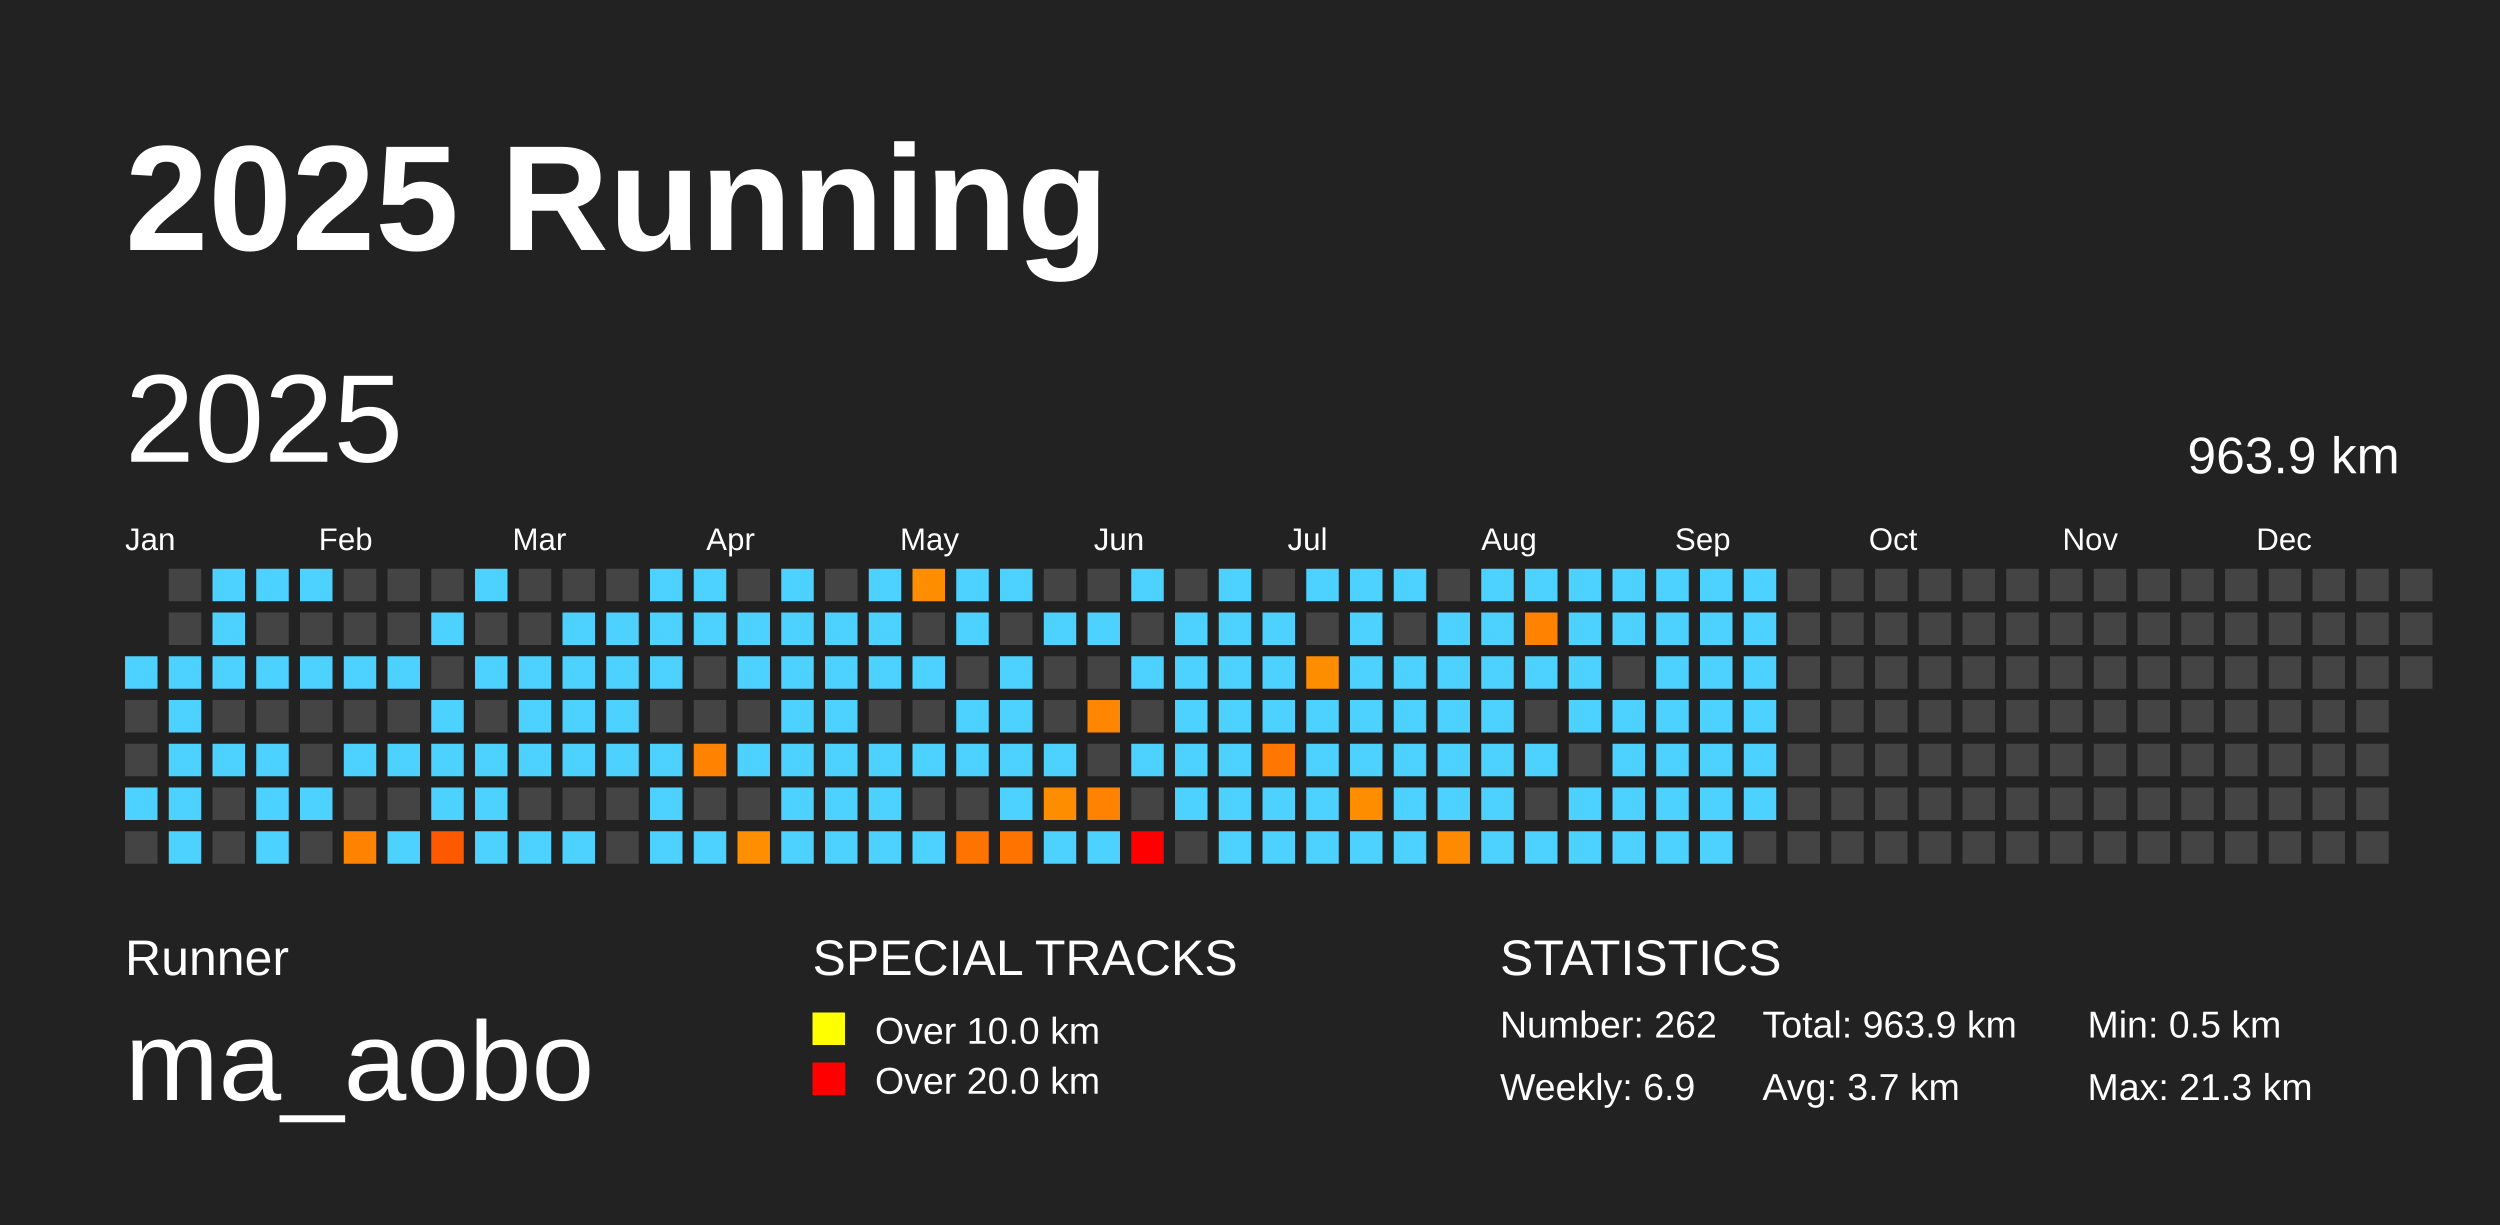
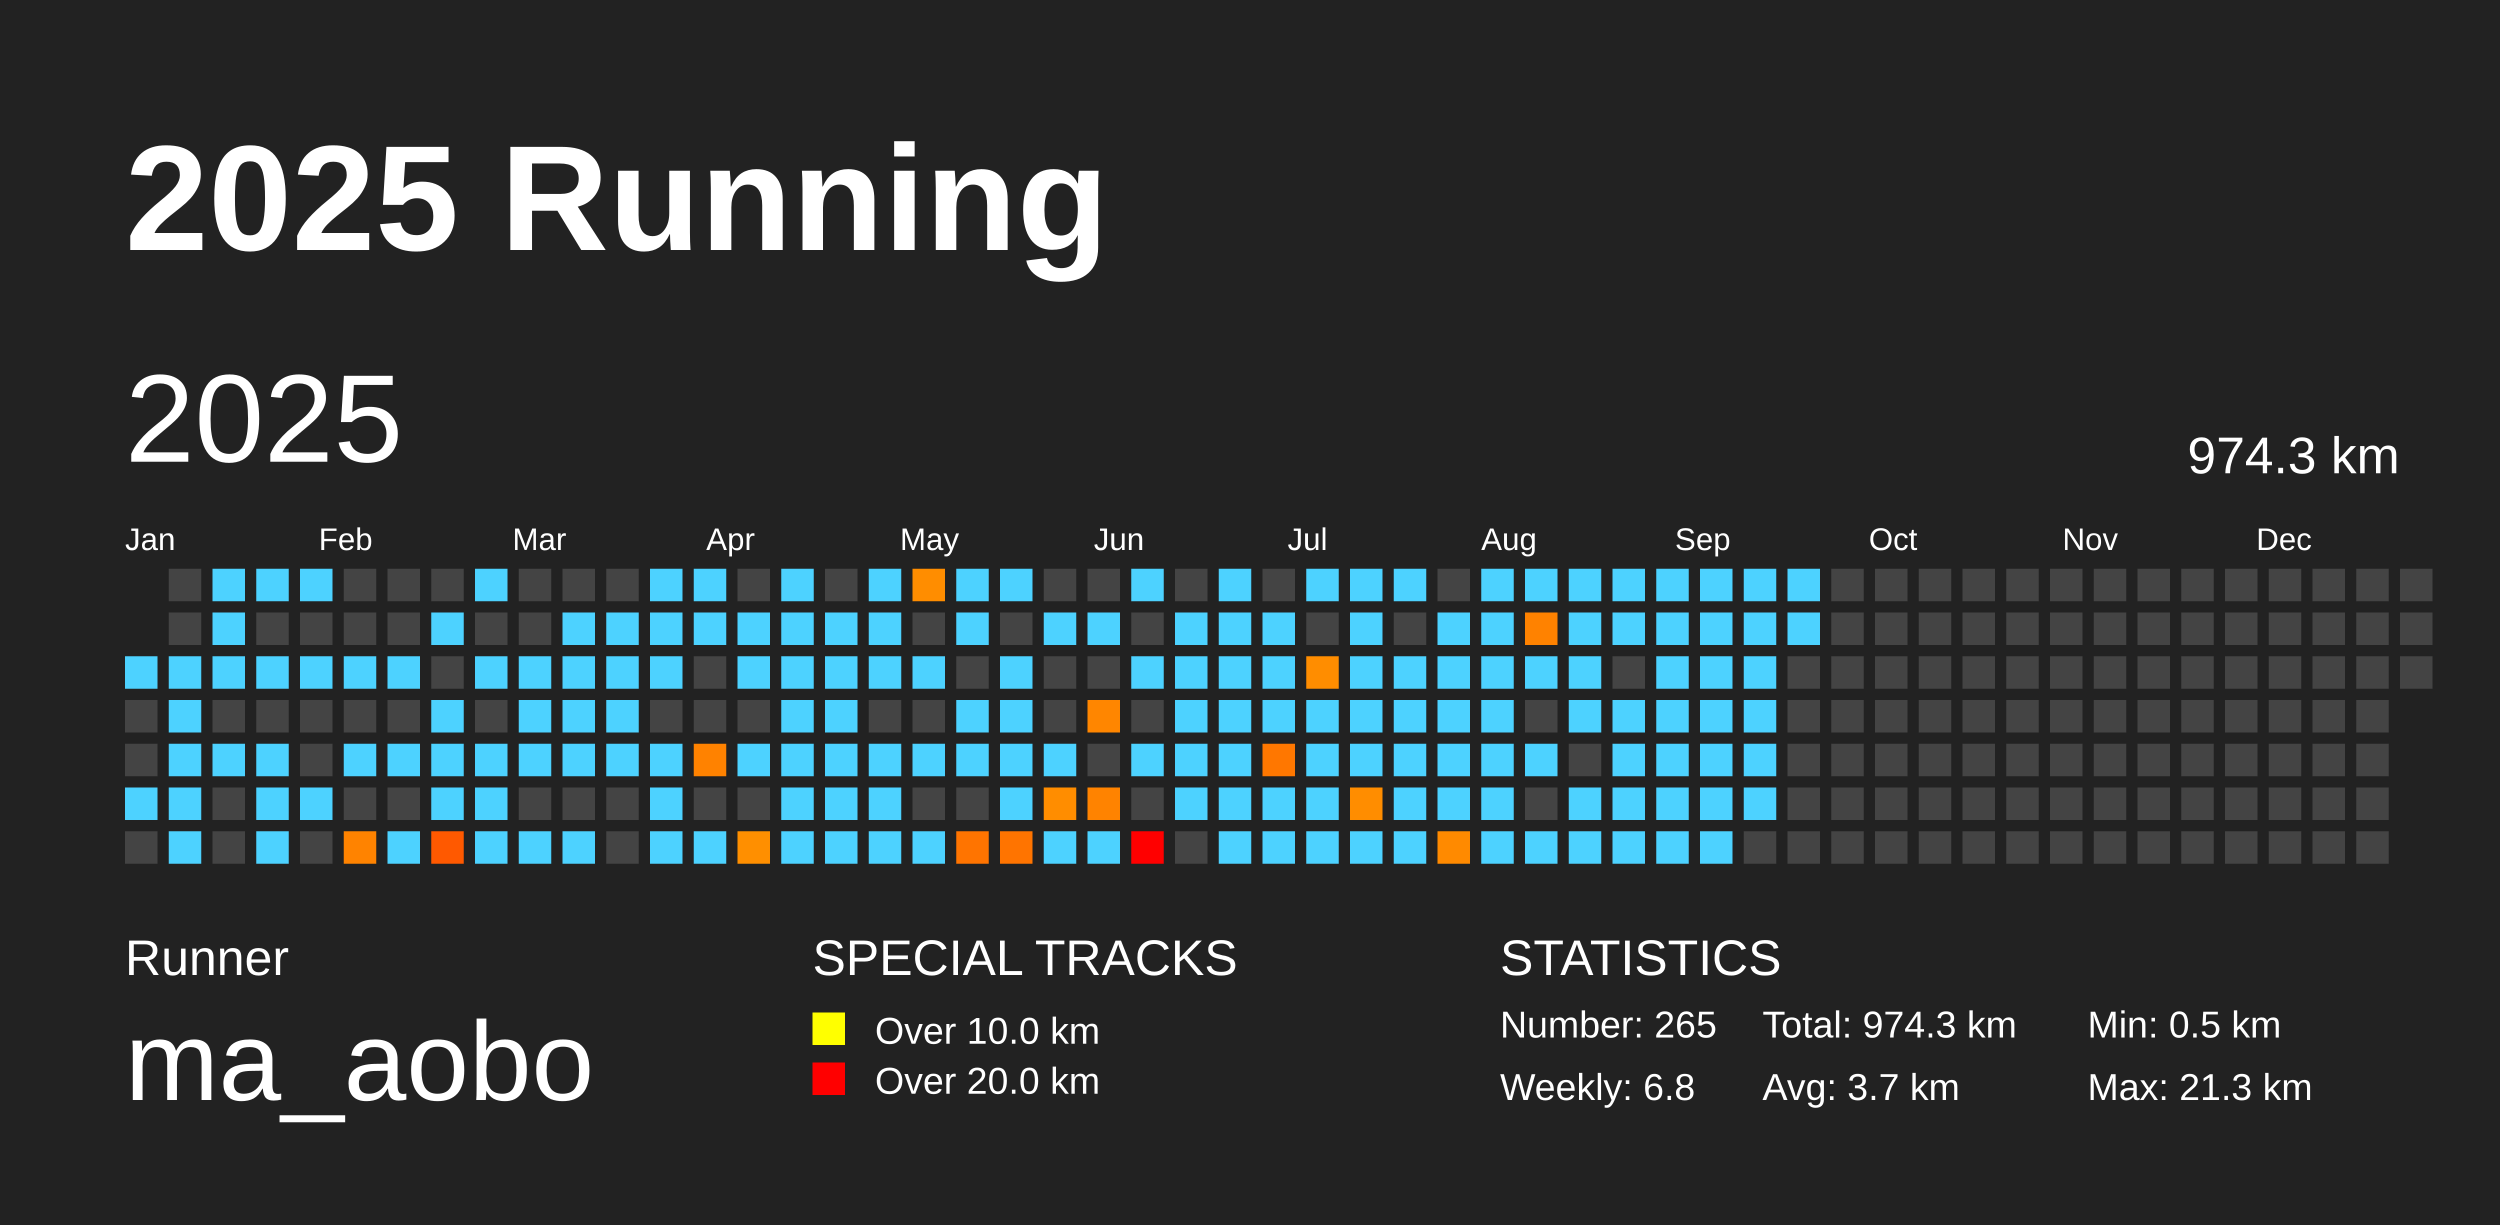
<svg xmlns="http://www.w3.org/2000/svg" baseProfile="full" height="98mm" version="1.1" viewBox="0,0,200,98" width="200mm">
  <defs />
  <rect fill="#222222" height="98" width="200" x="0" y="0" />
  <text fill="#FFFFFF" style="font-size:12px; font-family:Arial; font-weight:bold;" x="10" y="20">2025 Running</text>
  <text fill="#FFFFFF" style="font-size:4px; font-family:Arial" x="10" y="78">Runner</text>
  <text fill="#FFFFFF" style="font-size:9px; font-family:Arial" x="10" y="88">ma_aobo</text>
  <text fill="#FFFFFF" style="font-size:4px; font-family:Arial" x="65" y="78">SPECIAL TRACKS</text>
  <rect fill="yellow" height="2.6" width="2.6" x="65" y="81" />
  <text fill="#FFFFFF" style="font-size:3px; font-family:Arial" x="70" y="83.5">Over 10.0 km</text>
  <rect fill="red" height="2.6" width="2.6" x="65" y="85" />
  <text fill="#FFFFFF" style="font-size:3px; font-family:Arial" x="70" y="87.5">Over 20.0 km</text>
  <text fill="#FFFFFF" style="font-size:4px; font-family:Arial" x="120" y="78">STATISTICS</text>
-   <text fill="#FFFFFF" style="font-size:3px; font-family:Arial" x="120" y="83">Number: 262</text>
-   <text fill="#FFFFFF" style="font-size:3px; font-family:Arial" x="120" y="88">Weekly: 6.9</text>
-   <text fill="#FFFFFF" style="font-size:3px; font-family:Arial" x="141" y="83">Total: 963.9 km</text>
+   <text fill="#FFFFFF" style="font-size:3px; font-family:Arial" x="120" y="83">Number: 265</text>
+   <text fill="#FFFFFF" style="font-size:3px; font-family:Arial" x="120" y="88">Weekly: 6.8</text>
+   <text fill="#FFFFFF" style="font-size:3px; font-family:Arial" x="141" y="83">Total: 974.3 km</text>
  <text fill="#FFFFFF" style="font-size:3px; font-family:Arial" x="141" y="88">Avg: 3.7 km</text>
  <text fill="#FFFFFF" style="font-size:3px; font-family:Arial" x="167" y="83">Min: 0.5 km</text>
  <text fill="#FFFFFF" style="font-size:3px; font-family:Arial" x="167" y="88">Max: 21.3 km</text>
  <text dominant-baseline="hanging" fill="#FFFFFF" style="font-size:10.0px; font-family:Arial;" x="10" y="30">2025</text>
-   <text dominant-baseline="hanging" fill="#FFFFFF" style="font-size:4.125px; font-family:Arial;" x="175" y="35">963.9 km</text>
+   <text dominant-baseline="hanging" fill="#FFFFFF" style="font-size:4.125px; font-family:Arial;" x="175" y="35">974.3 km</text>
  <text fill="#FFFFFF" style="font-size:2.5px; font-family:Arial" x="10.0" y="44">Jan</text>
  <text fill="#FFFFFF" style="font-size:2.5px; font-family:Arial" x="25.5" y="44">Feb</text>
  <text fill="#FFFFFF" style="font-size:2.5px; font-family:Arial" x="41.0" y="44">Mar</text>
  <text fill="#FFFFFF" style="font-size:2.5px; font-family:Arial" x="56.5" y="44">Apr</text>
  <text fill="#FFFFFF" style="font-size:2.5px; font-family:Arial" x="72.0" y="44">May</text>
  <text fill="#FFFFFF" style="font-size:2.5px; font-family:Arial" x="87.5" y="44">Jun</text>
  <text fill="#FFFFFF" style="font-size:2.5px; font-family:Arial" x="103.0" y="44">Jul</text>
  <text fill="#FFFFFF" style="font-size:2.5px; font-family:Arial" x="118.5" y="44">Aug</text>
  <text fill="#FFFFFF" style="font-size:2.5px; font-family:Arial" x="134.0" y="44">Sep</text>
  <text fill="#FFFFFF" style="font-size:2.5px; font-family:Arial" x="149.5" y="44">Oct</text>
  <text fill="#FFFFFF" style="font-size:2.5px; font-family:Arial" x="165.0" y="44">Nov</text>
  <text fill="#FFFFFF" style="font-size:2.5px; font-family:Arial" x="180.5" y="44">Dec</text>
  <rect fill="#4dd2ff" height="2.6" width="2.6" x="10.0" y="52.5" />
  <rect fill="#444444" height="2.6" width="2.6" x="10.0" y="56.0" />
  <rect fill="#444444" height="2.6" width="2.6" x="10.0" y="59.5" />
  <rect fill="#4dd2ff" height="2.6" width="2.6" x="10.0" y="63.0" />
  <rect fill="#444444" height="2.6" width="2.6" x="10.0" y="66.5" />
  <rect fill="#444444" height="2.6" width="2.6" x="13.5" y="45.5" />
  <rect fill="#444444" height="2.6" width="2.6" x="13.5" y="49.0" />
  <rect fill="#4dd2ff" height="2.6" width="2.6" x="13.5" y="52.5" />
  <rect fill="#4dd2ff" height="2.6" width="2.6" x="13.5" y="56.0" />
  <rect fill="#4dd2ff" height="2.6" width="2.6" x="13.5" y="59.5" />
  <rect fill="#4dd2ff" height="2.6" width="2.6" x="13.5" y="63.0" />
  <rect fill="#4dd2ff" height="2.6" width="2.6" x="13.5" y="66.5" />
  <rect fill="#4dd2ff" height="2.6" width="2.6" x="17.0" y="45.5" />
  <rect fill="#4dd2ff" height="2.6" width="2.6" x="17.0" y="49.0" />
  <rect fill="#4dd2ff" height="2.6" width="2.6" x="17.0" y="52.5" />
  <rect fill="#444444" height="2.6" width="2.6" x="17.0" y="56.0" />
  <rect fill="#4dd2ff" height="2.6" width="2.6" x="17.0" y="59.5" />
  <rect fill="#444444" height="2.6" width="2.6" x="17.0" y="63.0" />
  <rect fill="#444444" height="2.6" width="2.6" x="17.0" y="66.5" />
  <rect fill="#4dd2ff" height="2.6" width="2.6" x="20.5" y="45.5" />
  <rect fill="#444444" height="2.6" width="2.6" x="20.5" y="49.0" />
  <rect fill="#4dd2ff" height="2.6" width="2.6" x="20.5" y="52.5" />
  <rect fill="#444444" height="2.6" width="2.6" x="20.5" y="56.0" />
  <rect fill="#4dd2ff" height="2.6" width="2.6" x="20.5" y="59.5" />
  <rect fill="#4dd2ff" height="2.6" width="2.6" x="20.5" y="63.0" />
  <rect fill="#4dd2ff" height="2.6" width="2.6" x="20.5" y="66.5" />
  <rect fill="#4dd2ff" height="2.6" width="2.6" x="24.0" y="45.5" />
  <rect fill="#444444" height="2.6" width="2.6" x="24.0" y="49.0" />
  <rect fill="#4dd2ff" height="2.6" width="2.6" x="24.0" y="52.5" />
  <rect fill="#444444" height="2.6" width="2.6" x="24.0" y="56.0" />
  <rect fill="#444444" height="2.6" width="2.6" x="24.0" y="59.5" />
  <rect fill="#4dd2ff" height="2.6" width="2.6" x="24.0" y="63.0" />
  <rect fill="#444444" height="2.6" width="2.6" x="24.0" y="66.5" />
  <rect fill="#444444" height="2.6" width="2.6" x="27.5" y="45.5" />
  <rect fill="#444444" height="2.6" width="2.6" x="27.5" y="49.0" />
  <rect fill="#4dd2ff" height="2.6" width="2.6" x="27.5" y="52.5" />
  <rect fill="#444444" height="2.6" width="2.6" x="27.5" y="56.0" />
  <rect fill="#4dd2ff" height="2.6" width="2.6" x="27.5" y="59.5" />
  <rect fill="#444444" height="2.6" width="2.6" x="27.5" y="63.0" />
  <rect fill="#ff8300" height="2.6" width="2.6" x="27.5" y="66.5" />
  <rect fill="#444444" height="2.6" width="2.6" x="31.0" y="45.5" />
  <rect fill="#444444" height="2.6" width="2.6" x="31.0" y="49.0" />
  <rect fill="#4dd2ff" height="2.6" width="2.6" x="31.0" y="52.5" />
  <rect fill="#444444" height="2.6" width="2.6" x="31.0" y="56.0" />
  <rect fill="#4dd2ff" height="2.6" width="2.6" x="31.0" y="59.5" />
  <rect fill="#444444" height="2.6" width="2.6" x="31.0" y="63.0" />
  <rect fill="#4dd2ff" height="2.6" width="2.6" x="31.0" y="66.5" />
  <rect fill="#444444" height="2.6" width="2.6" x="34.5" y="45.5" />
  <rect fill="#4dd2ff" height="2.6" width="2.6" x="34.5" y="49.0" />
  <rect fill="#444444" height="2.6" width="2.6" x="34.5" y="52.5" />
  <rect fill="#4dd2ff" height="2.6" width="2.6" x="34.5" y="56.0" />
  <rect fill="#4dd2ff" height="2.6" width="2.6" x="34.5" y="59.5" />
  <rect fill="#4dd2ff" height="2.6" width="2.6" x="34.5" y="63.0" />
  <rect fill="#ff5900" height="2.6" width="2.6" x="34.5" y="66.5" />
  <rect fill="#4dd2ff" height="2.6" width="2.6" x="38.0" y="45.5" />
  <rect fill="#444444" height="2.6" width="2.6" x="38.0" y="49.0" />
  <rect fill="#4dd2ff" height="2.6" width="2.6" x="38.0" y="52.5" />
  <rect fill="#444444" height="2.6" width="2.6" x="38.0" y="56.0" />
  <rect fill="#4dd2ff" height="2.6" width="2.6" x="38.0" y="59.5" />
  <rect fill="#4dd2ff" height="2.6" width="2.6" x="38.0" y="63.0" />
  <rect fill="#4dd2ff" height="2.6" width="2.6" x="38.0" y="66.5" />
  <rect fill="#444444" height="2.6" width="2.6" x="41.5" y="45.5" />
  <rect fill="#444444" height="2.6" width="2.6" x="41.5" y="49.0" />
  <rect fill="#4dd2ff" height="2.6" width="2.6" x="41.5" y="52.5" />
  <rect fill="#4dd2ff" height="2.6" width="2.6" x="41.5" y="56.0" />
  <rect fill="#4dd2ff" height="2.6" width="2.6" x="41.5" y="59.5" />
  <rect fill="#444444" height="2.6" width="2.6" x="41.5" y="63.0" />
  <rect fill="#4dd2ff" height="2.6" width="2.6" x="41.5" y="66.5" />
  <rect fill="#444444" height="2.6" width="2.6" x="45.0" y="45.5" />
  <rect fill="#4dd2ff" height="2.6" width="2.6" x="45.0" y="49.0" />
  <rect fill="#4dd2ff" height="2.6" width="2.6" x="45.0" y="52.5" />
  <rect fill="#4dd2ff" height="2.6" width="2.6" x="45.0" y="56.0" />
  <rect fill="#4dd2ff" height="2.6" width="2.6" x="45.0" y="59.5" />
  <rect fill="#444444" height="2.6" width="2.6" x="45.0" y="63.0" />
  <rect fill="#4dd2ff" height="2.6" width="2.6" x="45.0" y="66.5" />
  <rect fill="#444444" height="2.6" width="2.6" x="48.5" y="45.5" />
  <rect fill="#4dd2ff" height="2.6" width="2.6" x="48.5" y="49.0" />
  <rect fill="#4dd2ff" height="2.6" width="2.6" x="48.5" y="52.5" />
  <rect fill="#4dd2ff" height="2.6" width="2.6" x="48.5" y="56.0" />
  <rect fill="#4dd2ff" height="2.6" width="2.6" x="48.5" y="59.5" />
  <rect fill="#444444" height="2.6" width="2.6" x="48.5" y="63.0" />
  <rect fill="#444444" height="2.6" width="2.6" x="48.5" y="66.5" />
  <rect fill="#4dd2ff" height="2.6" width="2.6" x="52.0" y="45.5" />
  <rect fill="#4dd2ff" height="2.6" width="2.6" x="52.0" y="49.0" />
  <rect fill="#4dd2ff" height="2.6" width="2.6" x="52.0" y="52.5" />
  <rect fill="#444444" height="2.6" width="2.6" x="52.0" y="56.0" />
  <rect fill="#4dd2ff" height="2.6" width="2.6" x="52.0" y="59.5" />
  <rect fill="#4dd2ff" height="2.6" width="2.6" x="52.0" y="63.0" />
  <rect fill="#4dd2ff" height="2.6" width="2.6" x="52.0" y="66.5" />
  <rect fill="#4dd2ff" height="2.6" width="2.6" x="55.5" y="45.5" />
  <rect fill="#4dd2ff" height="2.6" width="2.6" x="55.5" y="49.0" />
  <rect fill="#444444" height="2.6" width="2.6" x="55.5" y="52.5" />
  <rect fill="#444444" height="2.6" width="2.6" x="55.5" y="56.0" />
  <rect fill="#ff8200" height="2.6" width="2.6" x="55.5" y="59.5" />
  <rect fill="#444444" height="2.6" width="2.6" x="55.5" y="63.0" />
  <rect fill="#4dd2ff" height="2.6" width="2.6" x="55.5" y="66.5" />
  <rect fill="#444444" height="2.6" width="2.6" x="59.0" y="45.5" />
  <rect fill="#4dd2ff" height="2.6" width="2.6" x="59.0" y="49.0" />
  <rect fill="#4dd2ff" height="2.6" width="2.6" x="59.0" y="52.5" />
  <rect fill="#444444" height="2.6" width="2.6" x="59.0" y="56.0" />
  <rect fill="#4dd2ff" height="2.6" width="2.6" x="59.0" y="59.5" />
  <rect fill="#444444" height="2.6" width="2.6" x="59.0" y="63.0" />
  <rect fill="#ff8f00" height="2.6" width="2.6" x="59.0" y="66.5" />
  <rect fill="#4dd2ff" height="2.6" width="2.6" x="62.5" y="45.5" />
  <rect fill="#4dd2ff" height="2.6" width="2.6" x="62.5" y="49.0" />
  <rect fill="#4dd2ff" height="2.6" width="2.6" x="62.5" y="52.5" />
  <rect fill="#4dd2ff" height="2.6" width="2.6" x="62.5" y="56.0" />
  <rect fill="#4dd2ff" height="2.6" width="2.6" x="62.5" y="59.5" />
  <rect fill="#4dd2ff" height="2.6" width="2.6" x="62.5" y="63.0" />
  <rect fill="#4dd2ff" height="2.6" width="2.6" x="62.5" y="66.5" />
  <rect fill="#444444" height="2.6" width="2.6" x="66.0" y="45.5" />
  <rect fill="#4dd2ff" height="2.6" width="2.6" x="66.0" y="49.0" />
  <rect fill="#4dd2ff" height="2.6" width="2.6" x="66.0" y="52.5" />
  <rect fill="#4dd2ff" height="2.6" width="2.6" x="66.0" y="56.0" />
  <rect fill="#4dd2ff" height="2.6" width="2.6" x="66.0" y="59.5" />
  <rect fill="#4dd2ff" height="2.6" width="2.6" x="66.0" y="63.0" />
  <rect fill="#4dd2ff" height="2.6" width="2.6" x="66.0" y="66.5" />
  <rect fill="#4dd2ff" height="2.6" width="2.6" x="69.5" y="45.5" />
  <rect fill="#4dd2ff" height="2.6" width="2.6" x="69.5" y="49.0" />
  <rect fill="#4dd2ff" height="2.6" width="2.6" x="69.5" y="52.5" />
  <rect fill="#444444" height="2.6" width="2.6" x="69.5" y="56.0" />
  <rect fill="#4dd2ff" height="2.6" width="2.6" x="69.5" y="59.5" />
  <rect fill="#4dd2ff" height="2.6" width="2.6" x="69.5" y="63.0" />
  <rect fill="#4dd2ff" height="2.6" width="2.6" x="69.5" y="66.5" />
  <rect fill="#ff8d00" height="2.6" width="2.6" x="73.0" y="45.5" />
  <rect fill="#444444" height="2.6" width="2.6" x="73.0" y="49.0" />
  <rect fill="#4dd2ff" height="2.6" width="2.6" x="73.0" y="52.5" />
  <rect fill="#444444" height="2.6" width="2.6" x="73.0" y="56.0" />
  <rect fill="#4dd2ff" height="2.6" width="2.6" x="73.0" y="59.5" />
  <rect fill="#444444" height="2.6" width="2.6" x="73.0" y="63.0" />
  <rect fill="#4dd2ff" height="2.6" width="2.6" x="73.0" y="66.5" />
  <rect fill="#4dd2ff" height="2.6" width="2.6" x="76.5" y="45.5" />
  <rect fill="#4dd2ff" height="2.6" width="2.6" x="76.5" y="49.0" />
  <rect fill="#444444" height="2.6" width="2.6" x="76.5" y="52.5" />
  <rect fill="#4dd2ff" height="2.6" width="2.6" x="76.5" y="56.0" />
  <rect fill="#4dd2ff" height="2.6" width="2.6" x="76.5" y="59.5" />
  <rect fill="#444444" height="2.6" width="2.6" x="76.5" y="63.0" />
  <rect fill="#ff7400" height="2.6" width="2.6" x="76.5" y="66.5" />
  <rect fill="#4dd2ff" height="2.6" width="2.6" x="80.0" y="45.5" />
  <rect fill="#444444" height="2.6" width="2.6" x="80.0" y="49.0" />
  <rect fill="#4dd2ff" height="2.6" width="2.6" x="80.0" y="52.5" />
  <rect fill="#4dd2ff" height="2.6" width="2.6" x="80.0" y="56.0" />
  <rect fill="#4dd2ff" height="2.6" width="2.6" x="80.0" y="59.5" />
  <rect fill="#4dd2ff" height="2.6" width="2.6" x="80.0" y="63.0" />
  <rect fill="#ff7400" height="2.6" width="2.6" x="80.0" y="66.5" />
  <rect fill="#444444" height="2.6" width="2.6" x="83.5" y="45.5" />
  <rect fill="#4dd2ff" height="2.6" width="2.6" x="83.5" y="49.0" />
  <rect fill="#444444" height="2.6" width="2.6" x="83.5" y="52.5" />
  <rect fill="#444444" height="2.6" width="2.6" x="83.5" y="56.0" />
  <rect fill="#4dd2ff" height="2.6" width="2.6" x="83.5" y="59.5" />
  <rect fill="#ff8d00" height="2.6" width="2.6" x="83.5" y="63.0" />
  <rect fill="#4dd2ff" height="2.6" width="2.6" x="83.5" y="66.5" />
  <rect fill="#444444" height="2.6" width="2.6" x="87.0" y="45.5" />
  <rect fill="#4dd2ff" height="2.6" width="2.6" x="87.0" y="49.0" />
  <rect fill="#444444" height="2.6" width="2.6" x="87.0" y="52.5" />
  <rect fill="#ff8600" height="2.6" width="2.6" x="87.0" y="56.0" />
  <rect fill="#444444" height="2.6" width="2.6" x="87.0" y="59.5" />
  <rect fill="#ff8300" height="2.6" width="2.6" x="87.0" y="63.0" />
  <rect fill="#4dd2ff" height="2.6" width="2.6" x="87.0" y="66.5" />
  <rect fill="#4dd2ff" height="2.6" width="2.6" x="90.5" y="45.5" />
  <rect fill="#444444" height="2.6" width="2.6" x="90.5" y="49.0" />
  <rect fill="#4dd2ff" height="2.6" width="2.6" x="90.5" y="52.5" />
  <rect fill="#444444" height="2.6" width="2.6" x="90.5" y="56.0" />
  <rect fill="#4dd2ff" height="2.6" width="2.6" x="90.5" y="59.5" />
  <rect fill="#444444" height="2.6" width="2.6" x="90.5" y="63.0" />
  <rect fill="red" height="2.6" width="2.6" x="90.5" y="66.5" />
  <rect fill="#444444" height="2.6" width="2.6" x="94.0" y="45.5" />
  <rect fill="#4dd2ff" height="2.6" width="2.6" x="94.0" y="49.0" />
  <rect fill="#4dd2ff" height="2.6" width="2.6" x="94.0" y="52.5" />
  <rect fill="#4dd2ff" height="2.6" width="2.6" x="94.0" y="56.0" />
  <rect fill="#4dd2ff" height="2.6" width="2.6" x="94.0" y="59.5" />
  <rect fill="#4dd2ff" height="2.6" width="2.6" x="94.0" y="63.0" />
  <rect fill="#444444" height="2.6" width="2.6" x="94.0" y="66.5" />
  <rect fill="#4dd2ff" height="2.6" width="2.6" x="97.5" y="45.5" />
  <rect fill="#4dd2ff" height="2.6" width="2.6" x="97.5" y="49.0" />
  <rect fill="#4dd2ff" height="2.6" width="2.6" x="97.5" y="52.5" />
  <rect fill="#4dd2ff" height="2.6" width="2.6" x="97.5" y="56.0" />
  <rect fill="#4dd2ff" height="2.6" width="2.6" x="97.5" y="59.5" />
  <rect fill="#4dd2ff" height="2.6" width="2.6" x="97.5" y="63.0" />
  <rect fill="#4dd2ff" height="2.6" width="2.6" x="97.5" y="66.5" />
  <rect fill="#444444" height="2.6" width="2.6" x="101.0" y="45.5" />
  <rect fill="#4dd2ff" height="2.6" width="2.6" x="101.0" y="49.0" />
  <rect fill="#4dd2ff" height="2.6" width="2.6" x="101.0" y="52.5" />
  <rect fill="#4dd2ff" height="2.6" width="2.6" x="101.0" y="56.0" />
  <rect fill="#ff7700" height="2.6" width="2.6" x="101.0" y="59.5" />
  <rect fill="#4dd2ff" height="2.6" width="2.6" x="101.0" y="63.0" />
  <rect fill="#4dd2ff" height="2.6" width="2.6" x="101.0" y="66.5" />
  <rect fill="#4dd2ff" height="2.6" width="2.6" x="104.5" y="45.5" />
  <rect fill="#444444" height="2.6" width="2.6" x="104.5" y="49.0" />
  <rect fill="#ff8d00" height="2.6" width="2.6" x="104.5" y="52.5" />
  <rect fill="#4dd2ff" height="2.6" width="2.6" x="104.5" y="56.0" />
  <rect fill="#4dd2ff" height="2.6" width="2.6" x="104.5" y="59.5" />
  <rect fill="#4dd2ff" height="2.6" width="2.6" x="104.5" y="63.0" />
  <rect fill="#4dd2ff" height="2.6" width="2.6" x="104.5" y="66.5" />
  <rect fill="#4dd2ff" height="2.6" width="2.6" x="108.0" y="45.5" />
  <rect fill="#4dd2ff" height="2.6" width="2.6" x="108.0" y="49.0" />
  <rect fill="#4dd2ff" height="2.6" width="2.6" x="108.0" y="52.5" />
  <rect fill="#4dd2ff" height="2.6" width="2.6" x="108.0" y="56.0" />
  <rect fill="#4dd2ff" height="2.6" width="2.6" x="108.0" y="59.5" />
  <rect fill="#ff8d00" height="2.6" width="2.6" x="108.0" y="63.0" />
  <rect fill="#4dd2ff" height="2.6" width="2.6" x="108.0" y="66.5" />
  <rect fill="#4dd2ff" height="2.6" width="2.6" x="111.5" y="45.5" />
  <rect fill="#444444" height="2.6" width="2.6" x="111.5" y="49.0" />
  <rect fill="#4dd2ff" height="2.6" width="2.6" x="111.5" y="52.5" />
  <rect fill="#4dd2ff" height="2.6" width="2.6" x="111.5" y="56.0" />
  <rect fill="#4dd2ff" height="2.6" width="2.6" x="111.5" y="59.5" />
  <rect fill="#4dd2ff" height="2.6" width="2.6" x="111.5" y="63.0" />
  <rect fill="#4dd2ff" height="2.6" width="2.6" x="111.5" y="66.5" />
  <rect fill="#444444" height="2.6" width="2.6" x="115.0" y="45.5" />
  <rect fill="#4dd2ff" height="2.6" width="2.6" x="115.0" y="49.0" />
  <rect fill="#4dd2ff" height="2.6" width="2.6" x="115.0" y="52.5" />
  <rect fill="#4dd2ff" height="2.6" width="2.6" x="115.0" y="56.0" />
  <rect fill="#4dd2ff" height="2.6" width="2.6" x="115.0" y="59.5" />
  <rect fill="#4dd2ff" height="2.6" width="2.6" x="115.0" y="63.0" />
  <rect fill="#ff8a00" height="2.6" width="2.6" x="115.0" y="66.5" />
  <rect fill="#4dd2ff" height="2.6" width="2.6" x="118.5" y="45.5" />
  <rect fill="#4dd2ff" height="2.6" width="2.6" x="118.5" y="49.0" />
  <rect fill="#4dd2ff" height="2.6" width="2.6" x="118.5" y="52.5" />
  <rect fill="#4dd2ff" height="2.6" width="2.6" x="118.5" y="56.0" />
  <rect fill="#4dd2ff" height="2.6" width="2.6" x="118.5" y="59.5" />
  <rect fill="#4dd2ff" height="2.6" width="2.6" x="118.5" y="63.0" />
  <rect fill="#4dd2ff" height="2.6" width="2.6" x="118.5" y="66.5" />
  <rect fill="#4dd2ff" height="2.6" width="2.6" x="122.0" y="45.5" />
  <rect fill="#ff8200" height="2.6" width="2.6" x="122.0" y="49.0" />
  <rect fill="#4dd2ff" height="2.6" width="2.6" x="122.0" y="52.5" />
  <rect fill="#444444" height="2.6" width="2.6" x="122.0" y="56.0" />
  <rect fill="#4dd2ff" height="2.6" width="2.6" x="122.0" y="59.5" />
  <rect fill="#444444" height="2.6" width="2.6" x="122.0" y="63.0" />
  <rect fill="#4dd2ff" height="2.6" width="2.6" x="122.0" y="66.5" />
  <rect fill="#4dd2ff" height="2.6" width="2.6" x="125.5" y="45.5" />
  <rect fill="#4dd2ff" height="2.6" width="2.6" x="125.5" y="49.0" />
  <rect fill="#4dd2ff" height="2.6" width="2.6" x="125.5" y="52.5" />
  <rect fill="#4dd2ff" height="2.6" width="2.6" x="125.5" y="56.0" />
  <rect fill="#444444" height="2.6" width="2.6" x="125.5" y="59.5" />
  <rect fill="#4dd2ff" height="2.6" width="2.6" x="125.5" y="63.0" />
  <rect fill="#4dd2ff" height="2.6" width="2.6" x="125.5" y="66.5" />
  <rect fill="#4dd2ff" height="2.6" width="2.6" x="129.0" y="45.5" />
  <rect fill="#4dd2ff" height="2.6" width="2.6" x="129.0" y="49.0" />
  <rect fill="#444444" height="2.6" width="2.6" x="129.0" y="52.5" />
  <rect fill="#4dd2ff" height="2.6" width="2.6" x="129.0" y="56.0" />
  <rect fill="#4dd2ff" height="2.6" width="2.6" x="129.0" y="59.5" />
  <rect fill="#4dd2ff" height="2.6" width="2.6" x="129.0" y="63.0" />
  <rect fill="#4dd2ff" height="2.6" width="2.6" x="129.0" y="66.5" />
  <rect fill="#4dd2ff" height="2.6" width="2.6" x="132.5" y="45.5" />
  <rect fill="#4dd2ff" height="2.6" width="2.6" x="132.5" y="49.0" />
  <rect fill="#4dd2ff" height="2.6" width="2.6" x="132.5" y="52.5" />
  <rect fill="#4dd2ff" height="2.6" width="2.6" x="132.5" y="56.0" />
  <rect fill="#4dd2ff" height="2.6" width="2.6" x="132.5" y="59.5" />
  <rect fill="#4dd2ff" height="2.6" width="2.6" x="132.5" y="63.0" />
  <rect fill="#4dd2ff" height="2.6" width="2.6" x="132.5" y="66.5" />
  <rect fill="#4dd2ff" height="2.6" width="2.6" x="136.0" y="45.5" />
  <rect fill="#4dd2ff" height="2.6" width="2.6" x="136.0" y="49.0" />
  <rect fill="#4dd2ff" height="2.6" width="2.6" x="136.0" y="52.5" />
  <rect fill="#4dd2ff" height="2.6" width="2.6" x="136.0" y="56.0" />
  <rect fill="#4dd2ff" height="2.6" width="2.6" x="136.0" y="59.5" />
  <rect fill="#4dd2ff" height="2.6" width="2.6" x="136.0" y="63.0" />
  <rect fill="#4dd2ff" height="2.6" width="2.6" x="136.0" y="66.5" />
  <rect fill="#4dd2ff" height="2.6" width="2.6" x="139.5" y="45.5" />
  <rect fill="#4dd2ff" height="2.6" width="2.6" x="139.5" y="49.0" />
  <rect fill="#4dd2ff" height="2.6" width="2.6" x="139.5" y="52.5" />
  <rect fill="#4dd2ff" height="2.6" width="2.6" x="139.5" y="56.0" />
  <rect fill="#4dd2ff" height="2.6" width="2.6" x="139.5" y="59.5" />
  <rect fill="#4dd2ff" height="2.6" width="2.6" x="139.5" y="63.0" />
  <rect fill="#444444" height="2.6" width="2.6" x="139.5" y="66.5" />
-   <rect fill="#444444" height="2.6" width="2.6" x="143.0" y="45.5" />
-   <rect fill="#444444" height="2.6" width="2.6" x="143.0" y="49.0" />
+   <rect fill="#4dd2ff" height="2.6" width="2.6" x="143.0" y="45.5" />
+   <rect fill="#4dd2ff" height="2.6" width="2.6" x="143.0" y="49.0" />
  <rect fill="#444444" height="2.6" width="2.6" x="143.0" y="52.5" />
  <rect fill="#444444" height="2.6" width="2.6" x="143.0" y="56.0" />
  <rect fill="#444444" height="2.6" width="2.6" x="143.0" y="59.5" />
  <rect fill="#444444" height="2.6" width="2.6" x="143.0" y="63.0" />
  <rect fill="#444444" height="2.6" width="2.6" x="143.0" y="66.5" />
  <rect fill="#444444" height="2.6" width="2.6" x="146.5" y="45.5" />
  <rect fill="#444444" height="2.6" width="2.6" x="146.5" y="49.0" />
  <rect fill="#444444" height="2.6" width="2.6" x="146.5" y="52.5" />
  <rect fill="#444444" height="2.6" width="2.6" x="146.5" y="56.0" />
  <rect fill="#444444" height="2.6" width="2.6" x="146.5" y="59.5" />
  <rect fill="#444444" height="2.6" width="2.6" x="146.5" y="63.0" />
  <rect fill="#444444" height="2.6" width="2.6" x="146.5" y="66.5" />
  <rect fill="#444444" height="2.6" width="2.6" x="150.0" y="45.5" />
  <rect fill="#444444" height="2.6" width="2.6" x="150.0" y="49.0" />
  <rect fill="#444444" height="2.6" width="2.6" x="150.0" y="52.5" />
  <rect fill="#444444" height="2.6" width="2.6" x="150.0" y="56.0" />
  <rect fill="#444444" height="2.6" width="2.6" x="150.0" y="59.5" />
  <rect fill="#444444" height="2.6" width="2.6" x="150.0" y="63.0" />
  <rect fill="#444444" height="2.6" width="2.6" x="150.0" y="66.5" />
  <rect fill="#444444" height="2.6" width="2.6" x="153.5" y="45.5" />
  <rect fill="#444444" height="2.6" width="2.6" x="153.5" y="49.0" />
  <rect fill="#444444" height="2.6" width="2.6" x="153.5" y="52.5" />
  <rect fill="#444444" height="2.6" width="2.6" x="153.5" y="56.0" />
  <rect fill="#444444" height="2.6" width="2.6" x="153.5" y="59.5" />
  <rect fill="#444444" height="2.6" width="2.6" x="153.5" y="63.0" />
  <rect fill="#444444" height="2.6" width="2.6" x="153.5" y="66.5" />
  <rect fill="#444444" height="2.6" width="2.6" x="157.0" y="45.5" />
  <rect fill="#444444" height="2.6" width="2.6" x="157.0" y="49.0" />
  <rect fill="#444444" height="2.6" width="2.6" x="157.0" y="52.5" />
  <rect fill="#444444" height="2.6" width="2.6" x="157.0" y="56.0" />
  <rect fill="#444444" height="2.6" width="2.6" x="157.0" y="59.5" />
  <rect fill="#444444" height="2.6" width="2.6" x="157.0" y="63.0" />
  <rect fill="#444444" height="2.6" width="2.6" x="157.0" y="66.5" />
  <rect fill="#444444" height="2.6" width="2.6" x="160.5" y="45.5" />
  <rect fill="#444444" height="2.6" width="2.6" x="160.5" y="49.0" />
  <rect fill="#444444" height="2.6" width="2.6" x="160.5" y="52.5" />
  <rect fill="#444444" height="2.6" width="2.6" x="160.5" y="56.0" />
  <rect fill="#444444" height="2.6" width="2.6" x="160.5" y="59.5" />
  <rect fill="#444444" height="2.6" width="2.6" x="160.5" y="63.0" />
  <rect fill="#444444" height="2.6" width="2.6" x="160.5" y="66.5" />
  <rect fill="#444444" height="2.6" width="2.6" x="164.0" y="45.5" />
  <rect fill="#444444" height="2.6" width="2.6" x="164.0" y="49.0" />
  <rect fill="#444444" height="2.6" width="2.6" x="164.0" y="52.5" />
  <rect fill="#444444" height="2.6" width="2.6" x="164.0" y="56.0" />
  <rect fill="#444444" height="2.6" width="2.6" x="164.0" y="59.5" />
  <rect fill="#444444" height="2.6" width="2.6" x="164.0" y="63.0" />
  <rect fill="#444444" height="2.6" width="2.6" x="164.0" y="66.5" />
  <rect fill="#444444" height="2.6" width="2.6" x="167.5" y="45.5" />
  <rect fill="#444444" height="2.6" width="2.6" x="167.5" y="49.0" />
  <rect fill="#444444" height="2.6" width="2.6" x="167.5" y="52.5" />
  <rect fill="#444444" height="2.6" width="2.6" x="167.5" y="56.0" />
  <rect fill="#444444" height="2.6" width="2.6" x="167.5" y="59.5" />
  <rect fill="#444444" height="2.6" width="2.6" x="167.5" y="63.0" />
  <rect fill="#444444" height="2.6" width="2.6" x="167.5" y="66.5" />
  <rect fill="#444444" height="2.6" width="2.6" x="171.0" y="45.5" />
  <rect fill="#444444" height="2.6" width="2.6" x="171.0" y="49.0" />
  <rect fill="#444444" height="2.6" width="2.6" x="171.0" y="52.5" />
  <rect fill="#444444" height="2.6" width="2.6" x="171.0" y="56.0" />
  <rect fill="#444444" height="2.6" width="2.6" x="171.0" y="59.5" />
  <rect fill="#444444" height="2.6" width="2.6" x="171.0" y="63.0" />
  <rect fill="#444444" height="2.6" width="2.6" x="171.0" y="66.5" />
  <rect fill="#444444" height="2.6" width="2.6" x="174.5" y="45.5" />
  <rect fill="#444444" height="2.6" width="2.6" x="174.5" y="49.0" />
  <rect fill="#444444" height="2.6" width="2.6" x="174.5" y="52.5" />
  <rect fill="#444444" height="2.6" width="2.6" x="174.5" y="56.0" />
  <rect fill="#444444" height="2.6" width="2.6" x="174.5" y="59.5" />
  <rect fill="#444444" height="2.6" width="2.6" x="174.5" y="63.0" />
  <rect fill="#444444" height="2.6" width="2.6" x="174.5" y="66.5" />
  <rect fill="#444444" height="2.6" width="2.6" x="178.0" y="45.5" />
  <rect fill="#444444" height="2.6" width="2.6" x="178.0" y="49.0" />
  <rect fill="#444444" height="2.6" width="2.6" x="178.0" y="52.5" />
  <rect fill="#444444" height="2.6" width="2.6" x="178.0" y="56.0" />
  <rect fill="#444444" height="2.6" width="2.6" x="178.0" y="59.5" />
  <rect fill="#444444" height="2.6" width="2.6" x="178.0" y="63.0" />
  <rect fill="#444444" height="2.6" width="2.6" x="178.0" y="66.5" />
  <rect fill="#444444" height="2.6" width="2.6" x="181.5" y="45.5" />
  <rect fill="#444444" height="2.6" width="2.6" x="181.5" y="49.0" />
  <rect fill="#444444" height="2.6" width="2.6" x="181.5" y="52.5" />
  <rect fill="#444444" height="2.6" width="2.6" x="181.5" y="56.0" />
  <rect fill="#444444" height="2.6" width="2.6" x="181.5" y="59.5" />
  <rect fill="#444444" height="2.6" width="2.6" x="181.5" y="63.0" />
  <rect fill="#444444" height="2.6" width="2.6" x="181.5" y="66.5" />
  <rect fill="#444444" height="2.6" width="2.6" x="185.0" y="45.5" />
  <rect fill="#444444" height="2.6" width="2.6" x="185.0" y="49.0" />
  <rect fill="#444444" height="2.6" width="2.6" x="185.0" y="52.5" />
  <rect fill="#444444" height="2.6" width="2.6" x="185.0" y="56.0" />
  <rect fill="#444444" height="2.6" width="2.6" x="185.0" y="59.5" />
  <rect fill="#444444" height="2.6" width="2.6" x="185.0" y="63.0" />
  <rect fill="#444444" height="2.6" width="2.6" x="185.0" y="66.5" />
  <rect fill="#444444" height="2.6" width="2.6" x="188.5" y="45.5" />
  <rect fill="#444444" height="2.6" width="2.6" x="188.5" y="49.0" />
  <rect fill="#444444" height="2.6" width="2.6" x="188.5" y="52.5" />
  <rect fill="#444444" height="2.6" width="2.6" x="188.5" y="56.0" />
  <rect fill="#444444" height="2.6" width="2.6" x="188.5" y="59.5" />
  <rect fill="#444444" height="2.6" width="2.6" x="188.5" y="63.0" />
  <rect fill="#444444" height="2.6" width="2.6" x="188.5" y="66.5" />
  <rect fill="#444444" height="2.6" width="2.6" x="192.0" y="45.5" />
  <rect fill="#444444" height="2.6" width="2.6" x="192.0" y="49.0" />
  <rect fill="#444444" height="2.6" width="2.6" x="192.0" y="52.5" />
</svg>
